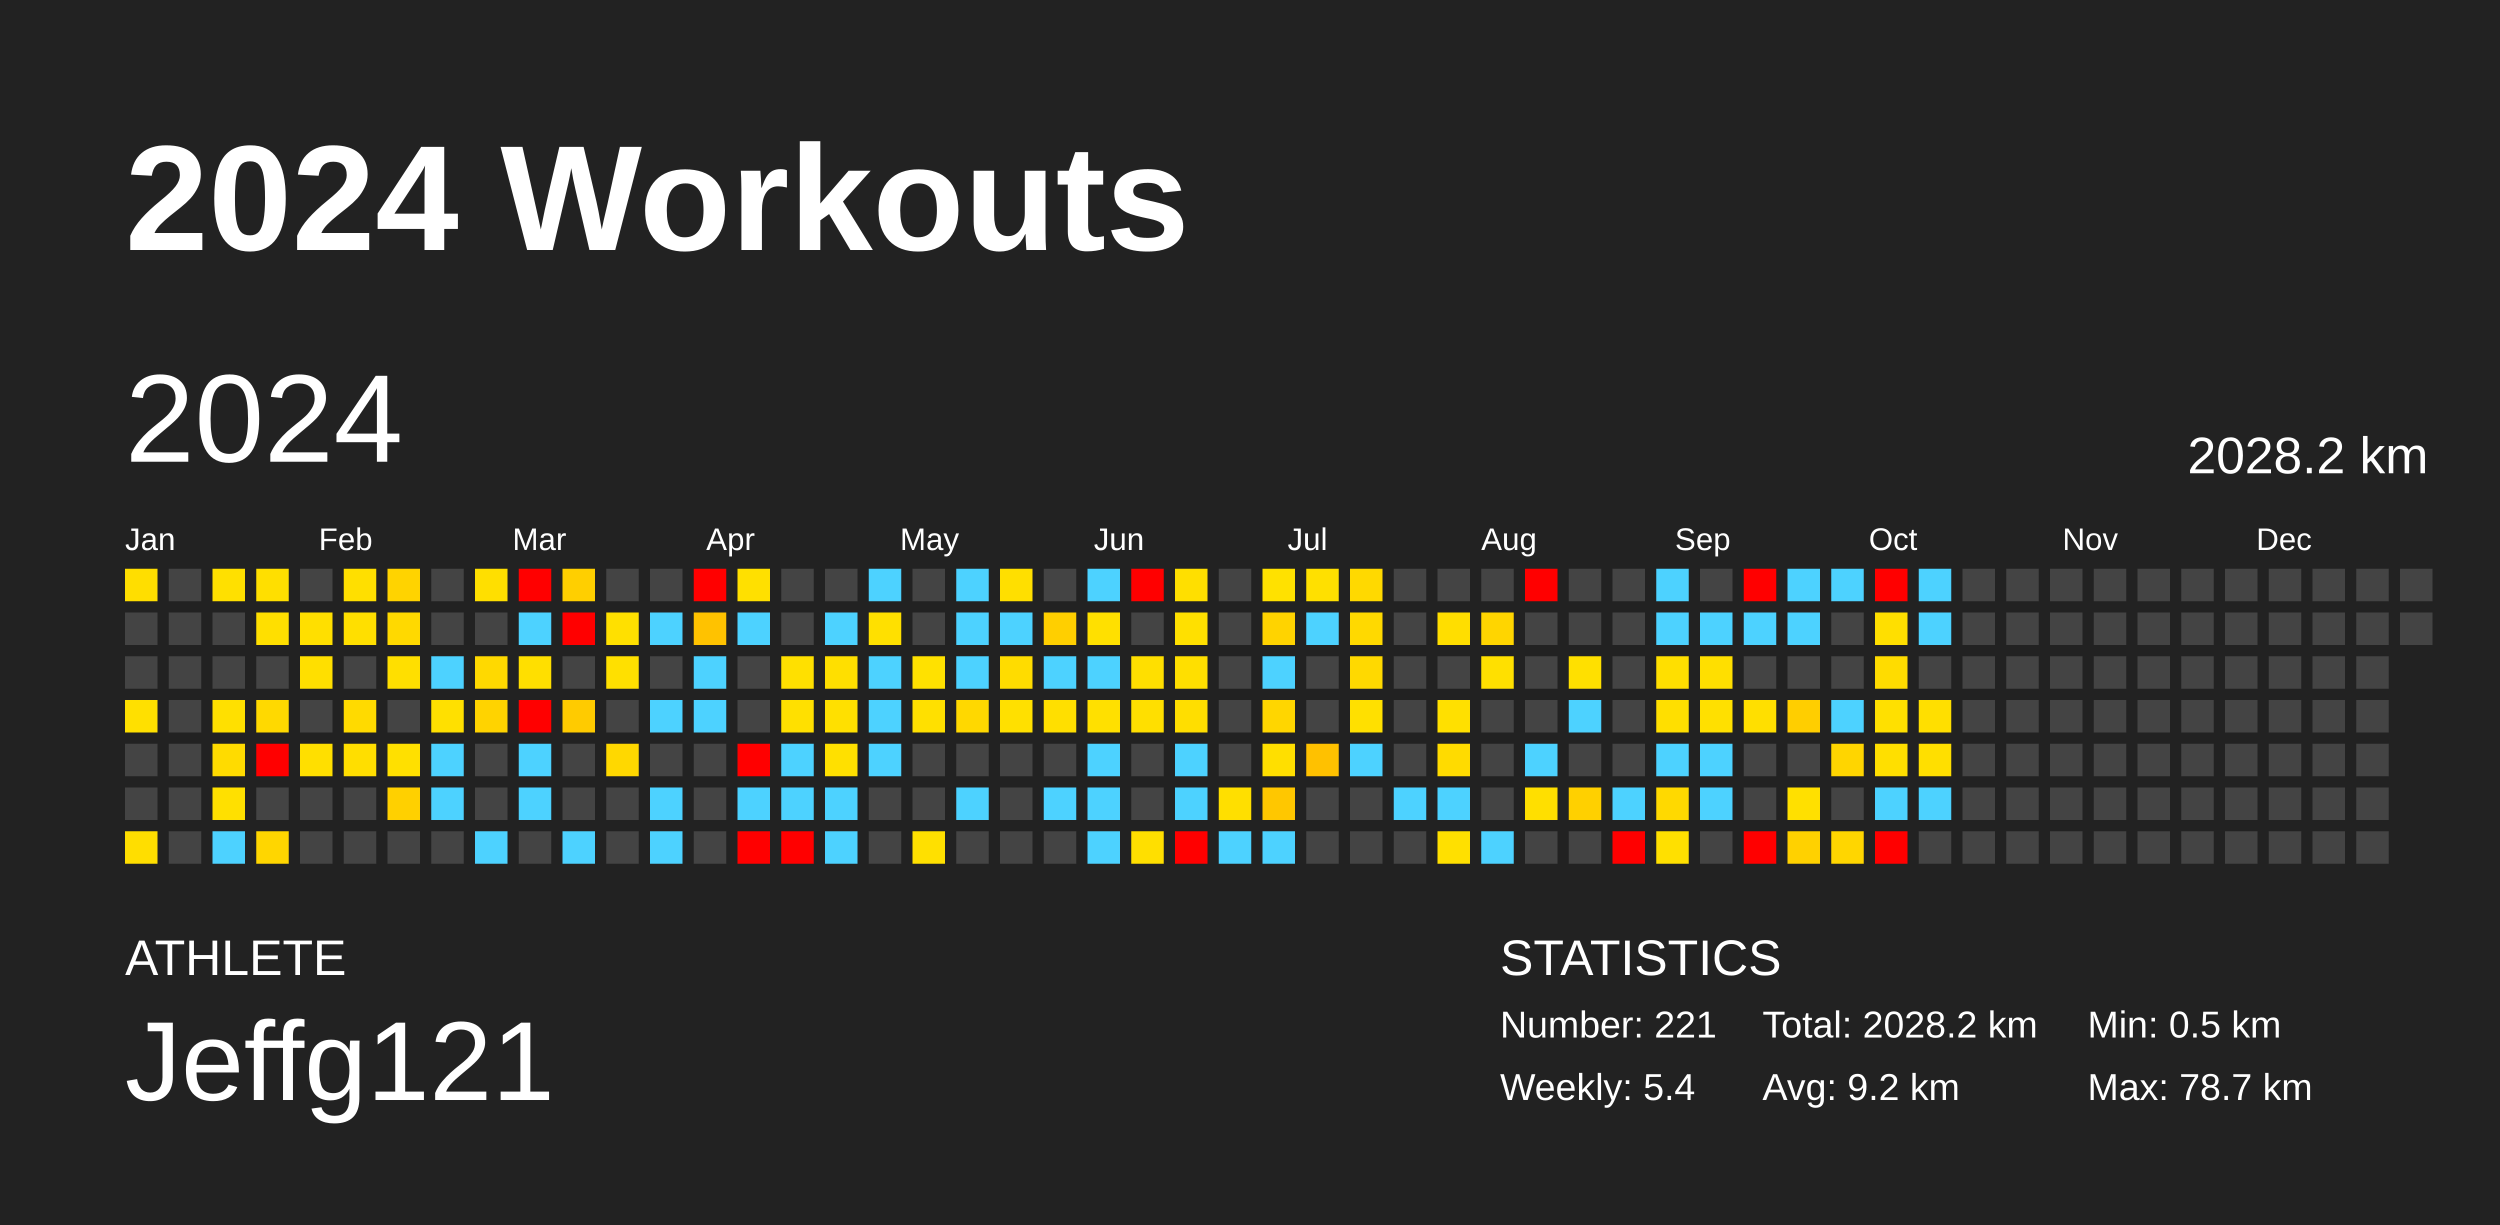
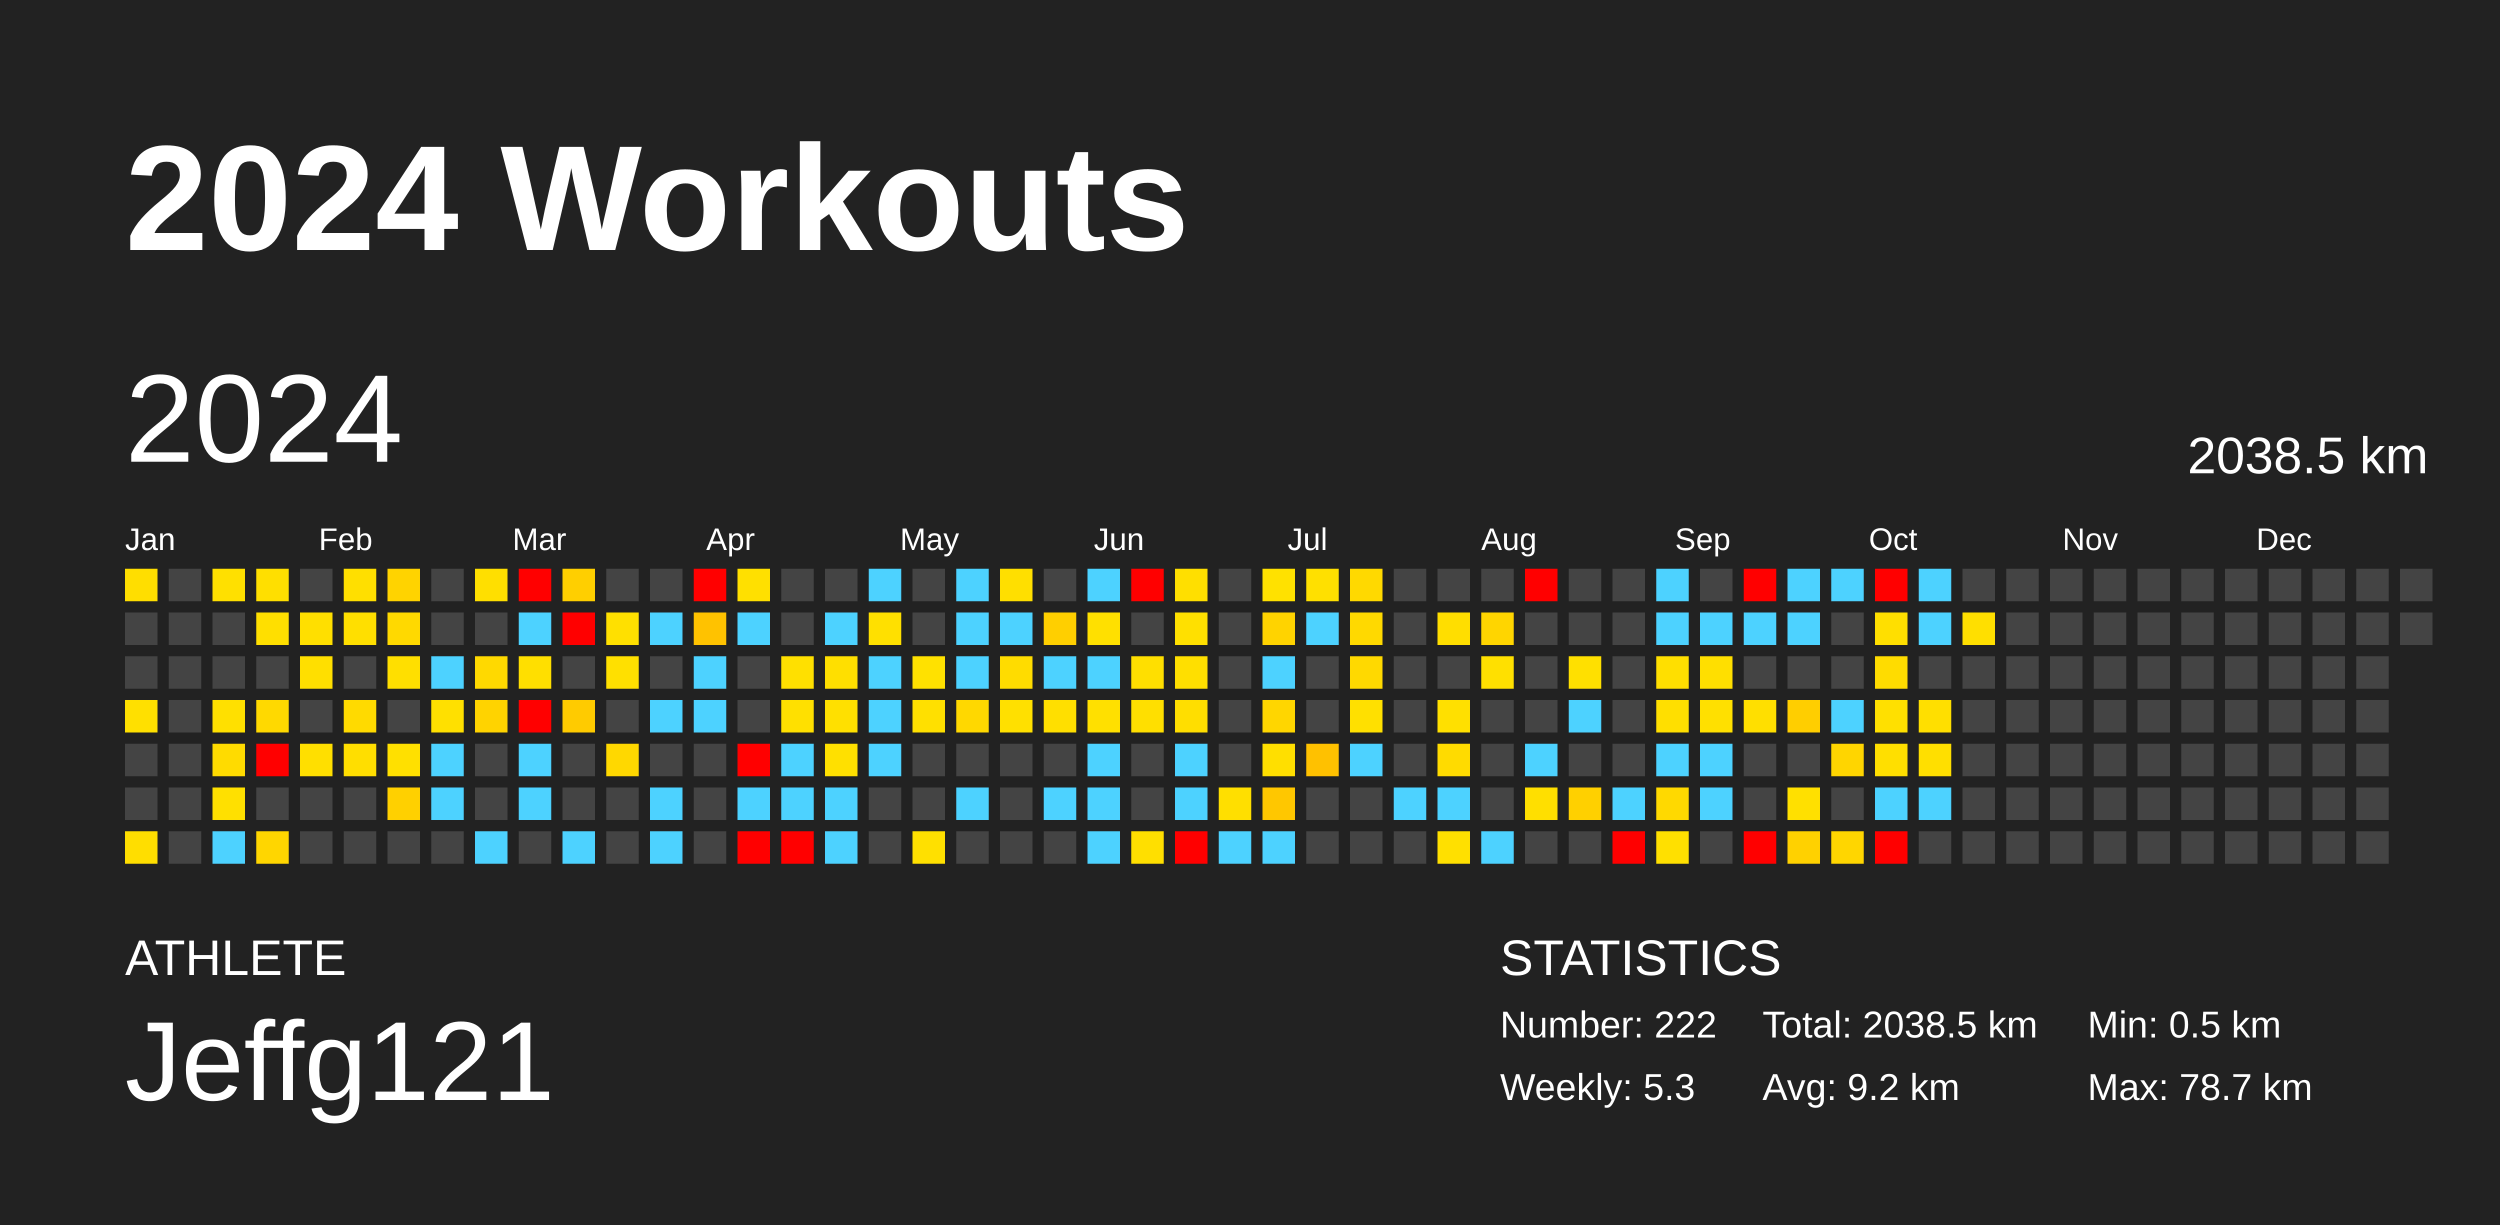
<svg xmlns="http://www.w3.org/2000/svg" baseProfile="full" height="98mm" version="1.1" viewBox="0,0,200,98" width="200mm">
  <defs />
  <rect fill="#222222" height="98" width="200" x="0" y="0" />
  <text fill="#FFFFFF" style="font-size:12px; font-family:Arial; font-weight:bold;" x="10" y="20">2024 Workouts</text>
  <text fill="#FFFFFF" style="font-size:4px; font-family:Arial" x="10" y="78">ATHLETE</text>
  <text fill="#FFFFFF" style="font-size:9px; font-family:Arial" x="10" y="88">Jeffg121</text>
  <text fill="#FFFFFF" style="font-size:4px; font-family:Arial" x="120" y="78">STATISTICS</text>
-   <text fill="#FFFFFF" style="font-size:3px; font-family:Arial" x="120" y="83">Number: 221</text>
-   <text fill="#FFFFFF" style="font-size:3px; font-family:Arial" x="120" y="88">Weekly: 5.4</text>
-   <text fill="#FFFFFF" style="font-size:3px; font-family:Arial" x="141" y="83">Total: 2028.2 km</text>
+   <text fill="#FFFFFF" style="font-size:3px; font-family:Arial" x="120" y="83">Number: 222</text>
+   <text fill="#FFFFFF" style="font-size:3px; font-family:Arial" x="120" y="88">Weekly: 5.3</text>
+   <text fill="#FFFFFF" style="font-size:3px; font-family:Arial" x="141" y="83">Total: 2038.5 km</text>
  <text fill="#FFFFFF" style="font-size:3px; font-family:Arial" x="141" y="88">Avg: 9.2 km</text>
  <text fill="#FFFFFF" style="font-size:3px; font-family:Arial" x="167" y="83">Min: 0.5 km</text>
  <text fill="#FFFFFF" style="font-size:3px; font-family:Arial" x="167" y="88">Max: 78.7 km</text>
  <text dominant-baseline="hanging" fill="#FFFFFF" style="font-size:10.0px; font-family:Arial;" x="10" y="30">2024</text>
-   <text dominant-baseline="hanging" fill="#FFFFFF" style="font-size:4.125px; font-family:Arial;" x="175" y="35">2028.2 km</text>
+   <text dominant-baseline="hanging" fill="#FFFFFF" style="font-size:4.125px; font-family:Arial;" x="175" y="35">2038.5 km</text>
  <text fill="#FFFFFF" style="font-size:2.5px; font-family:Arial" x="10.0" y="44">Jan</text>
  <text fill="#FFFFFF" style="font-size:2.5px; font-family:Arial" x="25.5" y="44">Feb</text>
  <text fill="#FFFFFF" style="font-size:2.5px; font-family:Arial" x="41.0" y="44">Mar</text>
  <text fill="#FFFFFF" style="font-size:2.5px; font-family:Arial" x="56.5" y="44">Apr</text>
  <text fill="#FFFFFF" style="font-size:2.5px; font-family:Arial" x="72.0" y="44">May</text>
  <text fill="#FFFFFF" style="font-size:2.5px; font-family:Arial" x="87.5" y="44">Jun</text>
  <text fill="#FFFFFF" style="font-size:2.5px; font-family:Arial" x="103.0" y="44">Jul</text>
  <text fill="#FFFFFF" style="font-size:2.5px; font-family:Arial" x="118.5" y="44">Aug</text>
  <text fill="#FFFFFF" style="font-size:2.5px; font-family:Arial" x="134.0" y="44">Sep</text>
  <text fill="#FFFFFF" style="font-size:2.5px; font-family:Arial" x="149.5" y="44">Oct</text>
  <text fill="#FFFFFF" style="font-size:2.5px; font-family:Arial" x="165.0" y="44">Nov</text>
  <text fill="#FFFFFF" style="font-size:2.5px; font-family:Arial" x="180.5" y="44">Dec</text>
  <rect fill="#ffde00" height="2.6" width="2.6" x="10.0" y="45.5" />
  <rect fill="#444444" height="2.6" width="2.6" x="10.0" y="49.0" />
  <rect fill="#444444" height="2.6" width="2.6" x="10.0" y="52.5" />
  <rect fill="#ffe000" height="2.6" width="2.6" x="10.0" y="56.0" />
  <rect fill="#444444" height="2.6" width="2.6" x="10.0" y="59.5" />
  <rect fill="#444444" height="2.6" width="2.6" x="10.0" y="63.0" />
  <rect fill="#ffde00" height="2.6" width="2.6" x="10.0" y="66.5" />
  <rect fill="#444444" height="2.6" width="2.6" x="13.5" y="45.5" />
  <rect fill="#444444" height="2.6" width="2.6" x="13.5" y="49.0" />
  <rect fill="#444444" height="2.6" width="2.6" x="13.5" y="52.5" />
  <rect fill="#444444" height="2.6" width="2.6" x="13.5" y="56.0" />
  <rect fill="#444444" height="2.6" width="2.6" x="13.5" y="59.5" />
  <rect fill="#444444" height="2.6" width="2.6" x="13.5" y="63.0" />
  <rect fill="#444444" height="2.6" width="2.6" x="13.5" y="66.5" />
  <rect fill="#ffe000" height="2.6" width="2.6" x="17.0" y="45.5" />
  <rect fill="#444444" height="2.6" width="2.6" x="17.0" y="49.0" />
  <rect fill="#444444" height="2.6" width="2.6" x="17.0" y="52.5" />
  <rect fill="#ffe000" height="2.6" width="2.6" x="17.0" y="56.0" />
  <rect fill="#ffdb00" height="2.6" width="2.6" x="17.0" y="59.5" />
  <rect fill="#ffe000" height="2.6" width="2.6" x="17.0" y="63.0" />
  <rect fill="#4dd2ff" height="2.6" width="2.6" x="17.0" y="66.5" />
  <rect fill="#ffdf00" height="2.6" width="2.6" x="20.5" y="45.5" />
  <rect fill="#ffdf00" height="2.6" width="2.6" x="20.5" y="49.0" />
  <rect fill="#444444" height="2.6" width="2.6" x="20.5" y="52.5" />
  <rect fill="#ffd900" height="2.6" width="2.6" x="20.5" y="56.0" />
  <rect fill="red" height="2.6" width="2.6" x="20.5" y="59.5" />
  <rect fill="#444444" height="2.6" width="2.6" x="20.5" y="63.0" />
  <rect fill="#ffd600" height="2.6" width="2.6" x="20.5" y="66.5" />
  <rect fill="#444444" height="2.6" width="2.6" x="24.0" y="45.5" />
  <rect fill="#ffdf00" height="2.6" width="2.6" x="24.0" y="49.0" />
  <rect fill="#ffdf00" height="2.6" width="2.6" x="24.0" y="52.5" />
  <rect fill="#444444" height="2.6" width="2.6" x="24.0" y="56.0" />
  <rect fill="#ffdf00" height="2.6" width="2.6" x="24.0" y="59.5" />
  <rect fill="#444444" height="2.6" width="2.6" x="24.0" y="63.0" />
  <rect fill="#444444" height="2.6" width="2.6" x="24.0" y="66.5" />
  <rect fill="#ffdf00" height="2.6" width="2.6" x="27.5" y="45.5" />
  <rect fill="#ffdf00" height="2.6" width="2.6" x="27.5" y="49.0" />
  <rect fill="#444444" height="2.6" width="2.6" x="27.5" y="52.5" />
  <rect fill="#ffda00" height="2.6" width="2.6" x="27.5" y="56.0" />
  <rect fill="#ffde00" height="2.6" width="2.6" x="27.5" y="59.5" />
  <rect fill="#444444" height="2.6" width="2.6" x="27.5" y="63.0" />
  <rect fill="#444444" height="2.6" width="2.6" x="27.5" y="66.5" />
  <rect fill="#ffd300" height="2.6" width="2.6" x="31.0" y="45.5" />
  <rect fill="#ffd900" height="2.6" width="2.6" x="31.0" y="49.0" />
  <rect fill="#ffdf00" height="2.6" width="2.6" x="31.0" y="52.5" />
  <rect fill="#444444" height="2.6" width="2.6" x="31.0" y="56.0" />
  <rect fill="#ffe000" height="2.6" width="2.6" x="31.0" y="59.5" />
  <rect fill="#ffd000" height="2.6" width="2.6" x="31.0" y="63.0" />
  <rect fill="#444444" height="2.6" width="2.6" x="31.0" y="66.5" />
  <rect fill="#444444" height="2.6" width="2.6" x="34.5" y="45.5" />
  <rect fill="#444444" height="2.6" width="2.6" x="34.5" y="49.0" />
  <rect fill="#4dd2ff" height="2.6" width="2.6" x="34.5" y="52.5" />
  <rect fill="#ffe000" height="2.6" width="2.6" x="34.5" y="56.0" />
  <rect fill="#4dd2ff" height="2.6" width="2.6" x="34.5" y="59.5" />
  <rect fill="#4dd2ff" height="2.6" width="2.6" x="34.5" y="63.0" />
  <rect fill="#444444" height="2.6" width="2.6" x="34.5" y="66.5" />
  <rect fill="#ffdf00" height="2.6" width="2.6" x="38.0" y="45.5" />
  <rect fill="#444444" height="2.6" width="2.6" x="38.0" y="49.0" />
  <rect fill="#ffd900" height="2.6" width="2.6" x="38.0" y="52.5" />
  <rect fill="#ffd300" height="2.6" width="2.6" x="38.0" y="56.0" />
  <rect fill="#444444" height="2.6" width="2.6" x="38.0" y="59.5" />
  <rect fill="#444444" height="2.6" width="2.6" x="38.0" y="63.0" />
  <rect fill="#4dd2ff" height="2.6" width="2.6" x="38.0" y="66.5" />
  <rect fill="red" height="2.6" width="2.6" x="41.5" y="45.5" />
  <rect fill="#4dd2ff" height="2.6" width="2.6" x="41.5" y="49.0" />
  <rect fill="#ffdf00" height="2.6" width="2.6" x="41.5" y="52.5" />
  <rect fill="red" height="2.6" width="2.6" x="41.5" y="56.0" />
  <rect fill="#4dd2ff" height="2.6" width="2.6" x="41.5" y="59.5" />
  <rect fill="#4dd2ff" height="2.6" width="2.6" x="41.5" y="63.0" />
  <rect fill="#444444" height="2.6" width="2.6" x="41.5" y="66.5" />
  <rect fill="#ffcf00" height="2.6" width="2.6" x="45.0" y="45.5" />
  <rect fill="red" height="2.6" width="2.6" x="45.0" y="49.0" />
  <rect fill="#444444" height="2.6" width="2.6" x="45.0" y="52.5" />
  <rect fill="#ffcb00" height="2.6" width="2.6" x="45.0" y="56.0" />
  <rect fill="#444444" height="2.6" width="2.6" x="45.0" y="59.5" />
  <rect fill="#444444" height="2.6" width="2.6" x="45.0" y="63.0" />
  <rect fill="#4dd2ff" height="2.6" width="2.6" x="45.0" y="66.5" />
  <rect fill="#444444" height="2.6" width="2.6" x="48.5" y="45.5" />
  <rect fill="#ffe000" height="2.6" width="2.6" x="48.5" y="49.0" />
  <rect fill="#ffe000" height="2.6" width="2.6" x="48.5" y="52.5" />
  <rect fill="#444444" height="2.6" width="2.6" x="48.5" y="56.0" />
  <rect fill="#ffd800" height="2.6" width="2.6" x="48.5" y="59.5" />
  <rect fill="#444444" height="2.6" width="2.6" x="48.5" y="63.0" />
  <rect fill="#444444" height="2.6" width="2.6" x="48.5" y="66.5" />
  <rect fill="#444444" height="2.6" width="2.6" x="52.0" y="45.5" />
  <rect fill="#4dd2ff" height="2.6" width="2.6" x="52.0" y="49.0" />
  <rect fill="#444444" height="2.6" width="2.6" x="52.0" y="52.5" />
  <rect fill="#4dd2ff" height="2.6" width="2.6" x="52.0" y="56.0" />
  <rect fill="#444444" height="2.6" width="2.6" x="52.0" y="59.5" />
  <rect fill="#4dd2ff" height="2.6" width="2.6" x="52.0" y="63.0" />
  <rect fill="#4dd2ff" height="2.6" width="2.6" x="52.0" y="66.5" />
  <rect fill="red" height="2.6" width="2.6" x="55.5" y="45.5" />
  <rect fill="#ffc200" height="2.6" width="2.6" x="55.5" y="49.0" />
  <rect fill="#4dd2ff" height="2.6" width="2.6" x="55.5" y="52.5" />
  <rect fill="#4dd2ff" height="2.6" width="2.6" x="55.5" y="56.0" />
  <rect fill="#444444" height="2.6" width="2.6" x="55.5" y="59.5" />
  <rect fill="#444444" height="2.6" width="2.6" x="55.5" y="63.0" />
  <rect fill="#444444" height="2.6" width="2.6" x="55.5" y="66.5" />
  <rect fill="#ffe000" height="2.6" width="2.6" x="59.0" y="45.5" />
  <rect fill="#4dd2ff" height="2.6" width="2.6" x="59.0" y="49.0" />
  <rect fill="#444444" height="2.6" width="2.6" x="59.0" y="52.5" />
  <rect fill="#444444" height="2.6" width="2.6" x="59.0" y="56.0" />
  <rect fill="red" height="2.6" width="2.6" x="59.0" y="59.5" />
  <rect fill="#4dd2ff" height="2.6" width="2.6" x="59.0" y="63.0" />
  <rect fill="red" height="2.6" width="2.6" x="59.0" y="66.5" />
  <rect fill="#444444" height="2.6" width="2.6" x="62.5" y="45.5" />
  <rect fill="#444444" height="2.6" width="2.6" x="62.5" y="49.0" />
  <rect fill="#ffe000" height="2.6" width="2.6" x="62.5" y="52.5" />
  <rect fill="#ffe000" height="2.6" width="2.6" x="62.5" y="56.0" />
  <rect fill="#4dd2ff" height="2.6" width="2.6" x="62.5" y="59.5" />
  <rect fill="#4dd2ff" height="2.6" width="2.6" x="62.5" y="63.0" />
  <rect fill="red" height="2.6" width="2.6" x="62.5" y="66.5" />
  <rect fill="#444444" height="2.6" width="2.6" x="66.0" y="45.5" />
  <rect fill="#4dd2ff" height="2.6" width="2.6" x="66.0" y="49.0" />
  <rect fill="#ffdf00" height="2.6" width="2.6" x="66.0" y="52.5" />
  <rect fill="#ffe000" height="2.6" width="2.6" x="66.0" y="56.0" />
  <rect fill="#ffe000" height="2.6" width="2.6" x="66.0" y="59.5" />
  <rect fill="#4dd2ff" height="2.6" width="2.6" x="66.0" y="63.0" />
  <rect fill="#4dd2ff" height="2.6" width="2.6" x="66.0" y="66.5" />
  <rect fill="#4dd2ff" height="2.6" width="2.6" x="69.5" y="45.5" />
  <rect fill="#ffe000" height="2.6" width="2.6" x="69.5" y="49.0" />
  <rect fill="#4dd2ff" height="2.6" width="2.6" x="69.5" y="52.5" />
  <rect fill="#4dd2ff" height="2.6" width="2.6" x="69.5" y="56.0" />
  <rect fill="#4dd2ff" height="2.6" width="2.6" x="69.5" y="59.5" />
  <rect fill="#444444" height="2.6" width="2.6" x="69.5" y="63.0" />
  <rect fill="#444444" height="2.6" width="2.6" x="69.5" y="66.5" />
  <rect fill="#444444" height="2.6" width="2.6" x="73.0" y="45.5" />
  <rect fill="#444444" height="2.6" width="2.6" x="73.0" y="49.0" />
  <rect fill="#ffe100" height="2.6" width="2.6" x="73.0" y="52.5" />
  <rect fill="#ffe000" height="2.6" width="2.6" x="73.0" y="56.0" />
  <rect fill="#444444" height="2.6" width="2.6" x="73.0" y="59.5" />
  <rect fill="#444444" height="2.6" width="2.6" x="73.0" y="63.0" />
  <rect fill="#ffe000" height="2.6" width="2.6" x="73.0" y="66.5" />
  <rect fill="#4dd2ff" height="2.6" width="2.6" x="76.5" y="45.5" />
  <rect fill="#4dd2ff" height="2.6" width="2.6" x="76.5" y="49.0" />
  <rect fill="#4dd2ff" height="2.6" width="2.6" x="76.5" y="52.5" />
  <rect fill="#ffd800" height="2.6" width="2.6" x="76.5" y="56.0" />
  <rect fill="#444444" height="2.6" width="2.6" x="76.5" y="59.5" />
  <rect fill="#4dd2ff" height="2.6" width="2.6" x="76.5" y="63.0" />
  <rect fill="#444444" height="2.6" width="2.6" x="76.5" y="66.5" />
  <rect fill="#ffdf00" height="2.6" width="2.6" x="80.0" y="45.5" />
  <rect fill="#4dd2ff" height="2.6" width="2.6" x="80.0" y="49.0" />
  <rect fill="#ffdc00" height="2.6" width="2.6" x="80.0" y="52.5" />
  <rect fill="#ffe000" height="2.6" width="2.6" x="80.0" y="56.0" />
  <rect fill="#444444" height="2.6" width="2.6" x="80.0" y="59.5" />
  <rect fill="#444444" height="2.6" width="2.6" x="80.0" y="63.0" />
  <rect fill="#444444" height="2.6" width="2.6" x="80.0" y="66.5" />
  <rect fill="#444444" height="2.6" width="2.6" x="83.5" y="45.5" />
  <rect fill="#ffcf00" height="2.6" width="2.6" x="83.5" y="49.0" />
  <rect fill="#4dd2ff" height="2.6" width="2.6" x="83.5" y="52.5" />
  <rect fill="#ffdf00" height="2.6" width="2.6" x="83.5" y="56.0" />
  <rect fill="#444444" height="2.6" width="2.6" x="83.5" y="59.5" />
  <rect fill="#4dd2ff" height="2.6" width="2.6" x="83.5" y="63.0" />
  <rect fill="#444444" height="2.6" width="2.6" x="83.5" y="66.5" />
  <rect fill="#4dd2ff" height="2.6" width="2.6" x="87.0" y="45.5" />
  <rect fill="#ffe000" height="2.6" width="2.6" x="87.0" y="49.0" />
  <rect fill="#4dd2ff" height="2.6" width="2.6" x="87.0" y="52.5" />
  <rect fill="#ffe000" height="2.6" width="2.6" x="87.0" y="56.0" />
  <rect fill="#4dd2ff" height="2.6" width="2.6" x="87.0" y="59.5" />
  <rect fill="#4dd2ff" height="2.6" width="2.6" x="87.0" y="63.0" />
  <rect fill="#4dd2ff" height="2.6" width="2.6" x="87.0" y="66.5" />
  <rect fill="red" height="2.6" width="2.6" x="90.5" y="45.5" />
  <rect fill="#444444" height="2.6" width="2.6" x="90.5" y="49.0" />
  <rect fill="#ffdf00" height="2.6" width="2.6" x="90.5" y="52.5" />
  <rect fill="#ffdf00" height="2.6" width="2.6" x="90.5" y="56.0" />
  <rect fill="#444444" height="2.6" width="2.6" x="90.5" y="59.5" />
  <rect fill="#444444" height="2.6" width="2.6" x="90.5" y="63.0" />
  <rect fill="#ffdf00" height="2.6" width="2.6" x="90.5" y="66.5" />
  <rect fill="#ffdf00" height="2.6" width="2.6" x="94.0" y="45.5" />
  <rect fill="#ffe000" height="2.6" width="2.6" x="94.0" y="49.0" />
  <rect fill="#ffdf00" height="2.6" width="2.6" x="94.0" y="52.5" />
  <rect fill="#ffde00" height="2.6" width="2.6" x="94.0" y="56.0" />
  <rect fill="#4dd2ff" height="2.6" width="2.6" x="94.0" y="59.5" />
  <rect fill="#4dd2ff" height="2.6" width="2.6" x="94.0" y="63.0" />
  <rect fill="red" height="2.6" width="2.6" x="94.0" y="66.5" />
  <rect fill="#444444" height="2.6" width="2.6" x="97.5" y="45.5" />
  <rect fill="#444444" height="2.6" width="2.6" x="97.5" y="49.0" />
  <rect fill="#444444" height="2.6" width="2.6" x="97.5" y="52.5" />
  <rect fill="#444444" height="2.6" width="2.6" x="97.5" y="56.0" />
  <rect fill="#444444" height="2.6" width="2.6" x="97.5" y="59.5" />
  <rect fill="#ffdf00" height="2.6" width="2.6" x="97.5" y="63.0" />
  <rect fill="#4dd2ff" height="2.6" width="2.6" x="97.5" y="66.5" />
  <rect fill="#ffe100" height="2.6" width="2.6" x="101.0" y="45.5" />
  <rect fill="#ffd300" height="2.6" width="2.6" x="101.0" y="49.0" />
  <rect fill="#4dd2ff" height="2.6" width="2.6" x="101.0" y="52.5" />
  <rect fill="#ffd600" height="2.6" width="2.6" x="101.0" y="56.0" />
  <rect fill="#ffdf00" height="2.6" width="2.6" x="101.0" y="59.5" />
  <rect fill="#ffc700" height="2.6" width="2.6" x="101.0" y="63.0" />
  <rect fill="#4dd2ff" height="2.6" width="2.6" x="101.0" y="66.5" />
  <rect fill="#ffe000" height="2.6" width="2.6" x="104.5" y="45.5" />
  <rect fill="#4dd2ff" height="2.6" width="2.6" x="104.5" y="49.0" />
  <rect fill="#444444" height="2.6" width="2.6" x="104.5" y="52.5" />
  <rect fill="#444444" height="2.6" width="2.6" x="104.5" y="56.0" />
  <rect fill="#ffc100" height="2.6" width="2.6" x="104.5" y="59.5" />
  <rect fill="#444444" height="2.6" width="2.6" x="104.5" y="63.0" />
  <rect fill="#444444" height="2.6" width="2.6" x="104.5" y="66.5" />
  <rect fill="#ffd900" height="2.6" width="2.6" x="108.0" y="45.5" />
  <rect fill="#ffd900" height="2.6" width="2.6" x="108.0" y="49.0" />
  <rect fill="#ffd900" height="2.6" width="2.6" x="108.0" y="52.5" />
  <rect fill="#ffe000" height="2.6" width="2.6" x="108.0" y="56.0" />
  <rect fill="#4dd2ff" height="2.6" width="2.6" x="108.0" y="59.5" />
  <rect fill="#444444" height="2.6" width="2.6" x="108.0" y="63.0" />
  <rect fill="#444444" height="2.6" width="2.6" x="108.0" y="66.5" />
  <rect fill="#444444" height="2.6" width="2.6" x="111.5" y="45.5" />
  <rect fill="#444444" height="2.6" width="2.6" x="111.5" y="49.0" />
  <rect fill="#444444" height="2.6" width="2.6" x="111.5" y="52.5" />
  <rect fill="#444444" height="2.6" width="2.6" x="111.5" y="56.0" />
  <rect fill="#444444" height="2.6" width="2.6" x="111.5" y="59.5" />
  <rect fill="#4dd2ff" height="2.6" width="2.6" x="111.5" y="63.0" />
  <rect fill="#444444" height="2.6" width="2.6" x="111.5" y="66.5" />
  <rect fill="#444444" height="2.6" width="2.6" x="115.0" y="45.5" />
  <rect fill="#ffde00" height="2.6" width="2.6" x="115.0" y="49.0" />
  <rect fill="#444444" height="2.6" width="2.6" x="115.0" y="52.5" />
  <rect fill="#ffe000" height="2.6" width="2.6" x="115.0" y="56.0" />
  <rect fill="#ffdb00" height="2.6" width="2.6" x="115.0" y="59.5" />
  <rect fill="#4dd2ff" height="2.6" width="2.6" x="115.0" y="63.0" />
  <rect fill="#ffe000" height="2.6" width="2.6" x="115.0" y="66.5" />
  <rect fill="#444444" height="2.6" width="2.6" x="118.5" y="45.5" />
  <rect fill="#ffd500" height="2.6" width="2.6" x="118.5" y="49.0" />
  <rect fill="#ffe000" height="2.6" width="2.6" x="118.5" y="52.5" />
  <rect fill="#444444" height="2.6" width="2.6" x="118.5" y="56.0" />
  <rect fill="#444444" height="2.6" width="2.6" x="118.5" y="59.5" />
  <rect fill="#444444" height="2.6" width="2.6" x="118.5" y="63.0" />
  <rect fill="#4dd2ff" height="2.6" width="2.6" x="118.5" y="66.5" />
  <rect fill="red" height="2.6" width="2.6" x="122.0" y="45.5" />
  <rect fill="#444444" height="2.6" width="2.6" x="122.0" y="49.0" />
  <rect fill="#444444" height="2.6" width="2.6" x="122.0" y="52.5" />
  <rect fill="#444444" height="2.6" width="2.6" x="122.0" y="56.0" />
  <rect fill="#4dd2ff" height="2.6" width="2.6" x="122.0" y="59.5" />
  <rect fill="#ffdf00" height="2.6" width="2.6" x="122.0" y="63.0" />
  <rect fill="#444444" height="2.6" width="2.6" x="122.0" y="66.5" />
  <rect fill="#444444" height="2.6" width="2.6" x="125.5" y="45.5" />
  <rect fill="#444444" height="2.6" width="2.6" x="125.5" y="49.0" />
  <rect fill="#ffe000" height="2.6" width="2.6" x="125.5" y="52.5" />
  <rect fill="#4dd2ff" height="2.6" width="2.6" x="125.5" y="56.0" />
  <rect fill="#444444" height="2.6" width="2.6" x="125.5" y="59.5" />
  <rect fill="#ffd000" height="2.6" width="2.6" x="125.5" y="63.0" />
  <rect fill="#444444" height="2.6" width="2.6" x="125.5" y="66.5" />
  <rect fill="#444444" height="2.6" width="2.6" x="129.0" y="45.5" />
  <rect fill="#444444" height="2.6" width="2.6" x="129.0" y="49.0" />
  <rect fill="#444444" height="2.6" width="2.6" x="129.0" y="52.5" />
  <rect fill="#444444" height="2.6" width="2.6" x="129.0" y="56.0" />
  <rect fill="#444444" height="2.6" width="2.6" x="129.0" y="59.5" />
  <rect fill="#4dd2ff" height="2.6" width="2.6" x="129.0" y="63.0" />
  <rect fill="red" height="2.6" width="2.6" x="129.0" y="66.5" />
  <rect fill="#4dd2ff" height="2.6" width="2.6" x="132.5" y="45.5" />
  <rect fill="#4dd2ff" height="2.6" width="2.6" x="132.5" y="49.0" />
  <rect fill="#ffdf00" height="2.6" width="2.6" x="132.5" y="52.5" />
  <rect fill="#ffdf00" height="2.6" width="2.6" x="132.5" y="56.0" />
  <rect fill="#4dd2ff" height="2.6" width="2.6" x="132.5" y="59.5" />
  <rect fill="#ffd900" height="2.6" width="2.6" x="132.5" y="63.0" />
  <rect fill="#ffe000" height="2.6" width="2.6" x="132.5" y="66.5" />
  <rect fill="#444444" height="2.6" width="2.6" x="136.0" y="45.5" />
  <rect fill="#4dd2ff" height="2.6" width="2.6" x="136.0" y="49.0" />
  <rect fill="#ffdf00" height="2.6" width="2.6" x="136.0" y="52.5" />
  <rect fill="#ffe000" height="2.6" width="2.6" x="136.0" y="56.0" />
  <rect fill="#4dd2ff" height="2.6" width="2.6" x="136.0" y="59.5" />
  <rect fill="#4dd2ff" height="2.6" width="2.6" x="136.0" y="63.0" />
  <rect fill="#444444" height="2.6" width="2.6" x="136.0" y="66.5" />
  <rect fill="red" height="2.6" width="2.6" x="139.5" y="45.5" />
  <rect fill="#4dd2ff" height="2.6" width="2.6" x="139.5" y="49.0" />
  <rect fill="#444444" height="2.6" width="2.6" x="139.5" y="52.5" />
  <rect fill="#ffdf00" height="2.6" width="2.6" x="139.5" y="56.0" />
  <rect fill="#444444" height="2.6" width="2.6" x="139.5" y="59.5" />
  <rect fill="#444444" height="2.6" width="2.6" x="139.5" y="63.0" />
  <rect fill="red" height="2.6" width="2.6" x="139.5" y="66.5" />
  <rect fill="#4dd2ff" height="2.6" width="2.6" x="143.0" y="45.5" />
  <rect fill="#4dd2ff" height="2.6" width="2.6" x="143.0" y="49.0" />
  <rect fill="#444444" height="2.6" width="2.6" x="143.0" y="52.5" />
  <rect fill="#ffce00" height="2.6" width="2.6" x="143.0" y="56.0" />
  <rect fill="#444444" height="2.6" width="2.6" x="143.0" y="59.5" />
  <rect fill="#ffe000" height="2.6" width="2.6" x="143.0" y="63.0" />
  <rect fill="#ffd100" height="2.6" width="2.6" x="143.0" y="66.5" />
  <rect fill="#4dd2ff" height="2.6" width="2.6" x="146.5" y="45.5" />
  <rect fill="#444444" height="2.6" width="2.6" x="146.5" y="49.0" />
  <rect fill="#444444" height="2.6" width="2.6" x="146.5" y="52.5" />
  <rect fill="#4dd2ff" height="2.6" width="2.6" x="146.5" y="56.0" />
  <rect fill="#ffd500" height="2.6" width="2.6" x="146.5" y="59.5" />
  <rect fill="#444444" height="2.6" width="2.6" x="146.5" y="63.0" />
  <rect fill="#ffd600" height="2.6" width="2.6" x="146.5" y="66.5" />
  <rect fill="red" height="2.6" width="2.6" x="150.0" y="45.5" />
  <rect fill="#ffdf00" height="2.6" width="2.6" x="150.0" y="49.0" />
  <rect fill="#ffdc00" height="2.6" width="2.6" x="150.0" y="52.5" />
  <rect fill="#ffe000" height="2.6" width="2.6" x="150.0" y="56.0" />
  <rect fill="#ffdf00" height="2.6" width="2.6" x="150.0" y="59.5" />
  <rect fill="#4dd2ff" height="2.6" width="2.6" x="150.0" y="63.0" />
  <rect fill="red" height="2.6" width="2.6" x="150.0" y="66.5" />
  <rect fill="#4dd2ff" height="2.6" width="2.6" x="153.5" y="45.5" />
  <rect fill="#4dd2ff" height="2.6" width="2.6" x="153.5" y="49.0" />
  <rect fill="#444444" height="2.6" width="2.6" x="153.5" y="52.5" />
  <rect fill="#ffdf00" height="2.6" width="2.6" x="153.5" y="56.0" />
  <rect fill="#ffdf00" height="2.6" width="2.6" x="153.5" y="59.5" />
  <rect fill="#4dd2ff" height="2.6" width="2.6" x="153.5" y="63.0" />
  <rect fill="#444444" height="2.6" width="2.6" x="153.5" y="66.5" />
  <rect fill="#444444" height="2.6" width="2.6" x="157.0" y="45.5" />
-   <rect fill="#444444" height="2.6" width="2.6" x="157.0" y="49.0" />
+   <rect fill="#ffdf00" height="2.6" width="2.6" x="157.0" y="49.0" />
  <rect fill="#444444" height="2.6" width="2.6" x="157.0" y="52.5" />
  <rect fill="#444444" height="2.6" width="2.6" x="157.0" y="56.0" />
  <rect fill="#444444" height="2.6" width="2.6" x="157.0" y="59.5" />
  <rect fill="#444444" height="2.6" width="2.6" x="157.0" y="63.0" />
  <rect fill="#444444" height="2.6" width="2.6" x="157.0" y="66.5" />
  <rect fill="#444444" height="2.6" width="2.6" x="160.5" y="45.5" />
  <rect fill="#444444" height="2.6" width="2.6" x="160.5" y="49.0" />
  <rect fill="#444444" height="2.6" width="2.6" x="160.5" y="52.5" />
  <rect fill="#444444" height="2.6" width="2.6" x="160.5" y="56.0" />
  <rect fill="#444444" height="2.6" width="2.6" x="160.5" y="59.5" />
  <rect fill="#444444" height="2.6" width="2.6" x="160.5" y="63.0" />
  <rect fill="#444444" height="2.6" width="2.6" x="160.5" y="66.5" />
  <rect fill="#444444" height="2.6" width="2.6" x="164.0" y="45.5" />
  <rect fill="#444444" height="2.6" width="2.6" x="164.0" y="49.0" />
  <rect fill="#444444" height="2.6" width="2.6" x="164.0" y="52.5" />
  <rect fill="#444444" height="2.6" width="2.6" x="164.0" y="56.0" />
  <rect fill="#444444" height="2.6" width="2.6" x="164.0" y="59.5" />
  <rect fill="#444444" height="2.6" width="2.6" x="164.0" y="63.0" />
  <rect fill="#444444" height="2.6" width="2.6" x="164.0" y="66.5" />
  <rect fill="#444444" height="2.6" width="2.6" x="167.5" y="45.5" />
  <rect fill="#444444" height="2.6" width="2.6" x="167.5" y="49.0" />
  <rect fill="#444444" height="2.6" width="2.6" x="167.5" y="52.5" />
  <rect fill="#444444" height="2.6" width="2.6" x="167.5" y="56.0" />
  <rect fill="#444444" height="2.6" width="2.6" x="167.5" y="59.5" />
  <rect fill="#444444" height="2.6" width="2.6" x="167.5" y="63.0" />
  <rect fill="#444444" height="2.6" width="2.6" x="167.5" y="66.5" />
  <rect fill="#444444" height="2.6" width="2.6" x="171.0" y="45.5" />
  <rect fill="#444444" height="2.6" width="2.6" x="171.0" y="49.0" />
  <rect fill="#444444" height="2.6" width="2.6" x="171.0" y="52.5" />
  <rect fill="#444444" height="2.6" width="2.6" x="171.0" y="56.0" />
  <rect fill="#444444" height="2.6" width="2.6" x="171.0" y="59.5" />
  <rect fill="#444444" height="2.6" width="2.6" x="171.0" y="63.0" />
  <rect fill="#444444" height="2.6" width="2.6" x="171.0" y="66.5" />
  <rect fill="#444444" height="2.6" width="2.6" x="174.5" y="45.5" />
  <rect fill="#444444" height="2.6" width="2.6" x="174.5" y="49.0" />
  <rect fill="#444444" height="2.6" width="2.6" x="174.5" y="52.5" />
  <rect fill="#444444" height="2.6" width="2.6" x="174.5" y="56.0" />
  <rect fill="#444444" height="2.6" width="2.6" x="174.5" y="59.5" />
  <rect fill="#444444" height="2.6" width="2.6" x="174.5" y="63.0" />
  <rect fill="#444444" height="2.6" width="2.6" x="174.5" y="66.5" />
  <rect fill="#444444" height="2.6" width="2.6" x="178.0" y="45.5" />
  <rect fill="#444444" height="2.6" width="2.6" x="178.0" y="49.0" />
  <rect fill="#444444" height="2.6" width="2.6" x="178.0" y="52.5" />
  <rect fill="#444444" height="2.6" width="2.6" x="178.0" y="56.0" />
  <rect fill="#444444" height="2.6" width="2.6" x="178.0" y="59.5" />
  <rect fill="#444444" height="2.6" width="2.6" x="178.0" y="63.0" />
  <rect fill="#444444" height="2.6" width="2.6" x="178.0" y="66.5" />
  <rect fill="#444444" height="2.6" width="2.6" x="181.5" y="45.5" />
  <rect fill="#444444" height="2.6" width="2.6" x="181.5" y="49.0" />
  <rect fill="#444444" height="2.6" width="2.6" x="181.5" y="52.5" />
  <rect fill="#444444" height="2.6" width="2.6" x="181.5" y="56.0" />
  <rect fill="#444444" height="2.6" width="2.6" x="181.5" y="59.5" />
  <rect fill="#444444" height="2.6" width="2.6" x="181.5" y="63.0" />
  <rect fill="#444444" height="2.6" width="2.6" x="181.5" y="66.5" />
  <rect fill="#444444" height="2.6" width="2.6" x="185.0" y="45.5" />
  <rect fill="#444444" height="2.6" width="2.6" x="185.0" y="49.0" />
  <rect fill="#444444" height="2.6" width="2.6" x="185.0" y="52.5" />
  <rect fill="#444444" height="2.6" width="2.6" x="185.0" y="56.0" />
  <rect fill="#444444" height="2.6" width="2.6" x="185.0" y="59.5" />
  <rect fill="#444444" height="2.6" width="2.6" x="185.0" y="63.0" />
  <rect fill="#444444" height="2.6" width="2.6" x="185.0" y="66.5" />
  <rect fill="#444444" height="2.6" width="2.6" x="188.5" y="45.5" />
  <rect fill="#444444" height="2.6" width="2.6" x="188.5" y="49.0" />
  <rect fill="#444444" height="2.6" width="2.6" x="188.5" y="52.5" />
  <rect fill="#444444" height="2.6" width="2.6" x="188.5" y="56.0" />
  <rect fill="#444444" height="2.6" width="2.6" x="188.5" y="59.5" />
  <rect fill="#444444" height="2.6" width="2.6" x="188.5" y="63.0" />
  <rect fill="#444444" height="2.6" width="2.6" x="188.5" y="66.5" />
  <rect fill="#444444" height="2.6" width="2.6" x="192.0" y="45.5" />
  <rect fill="#444444" height="2.6" width="2.6" x="192.0" y="49.0" />
</svg>
